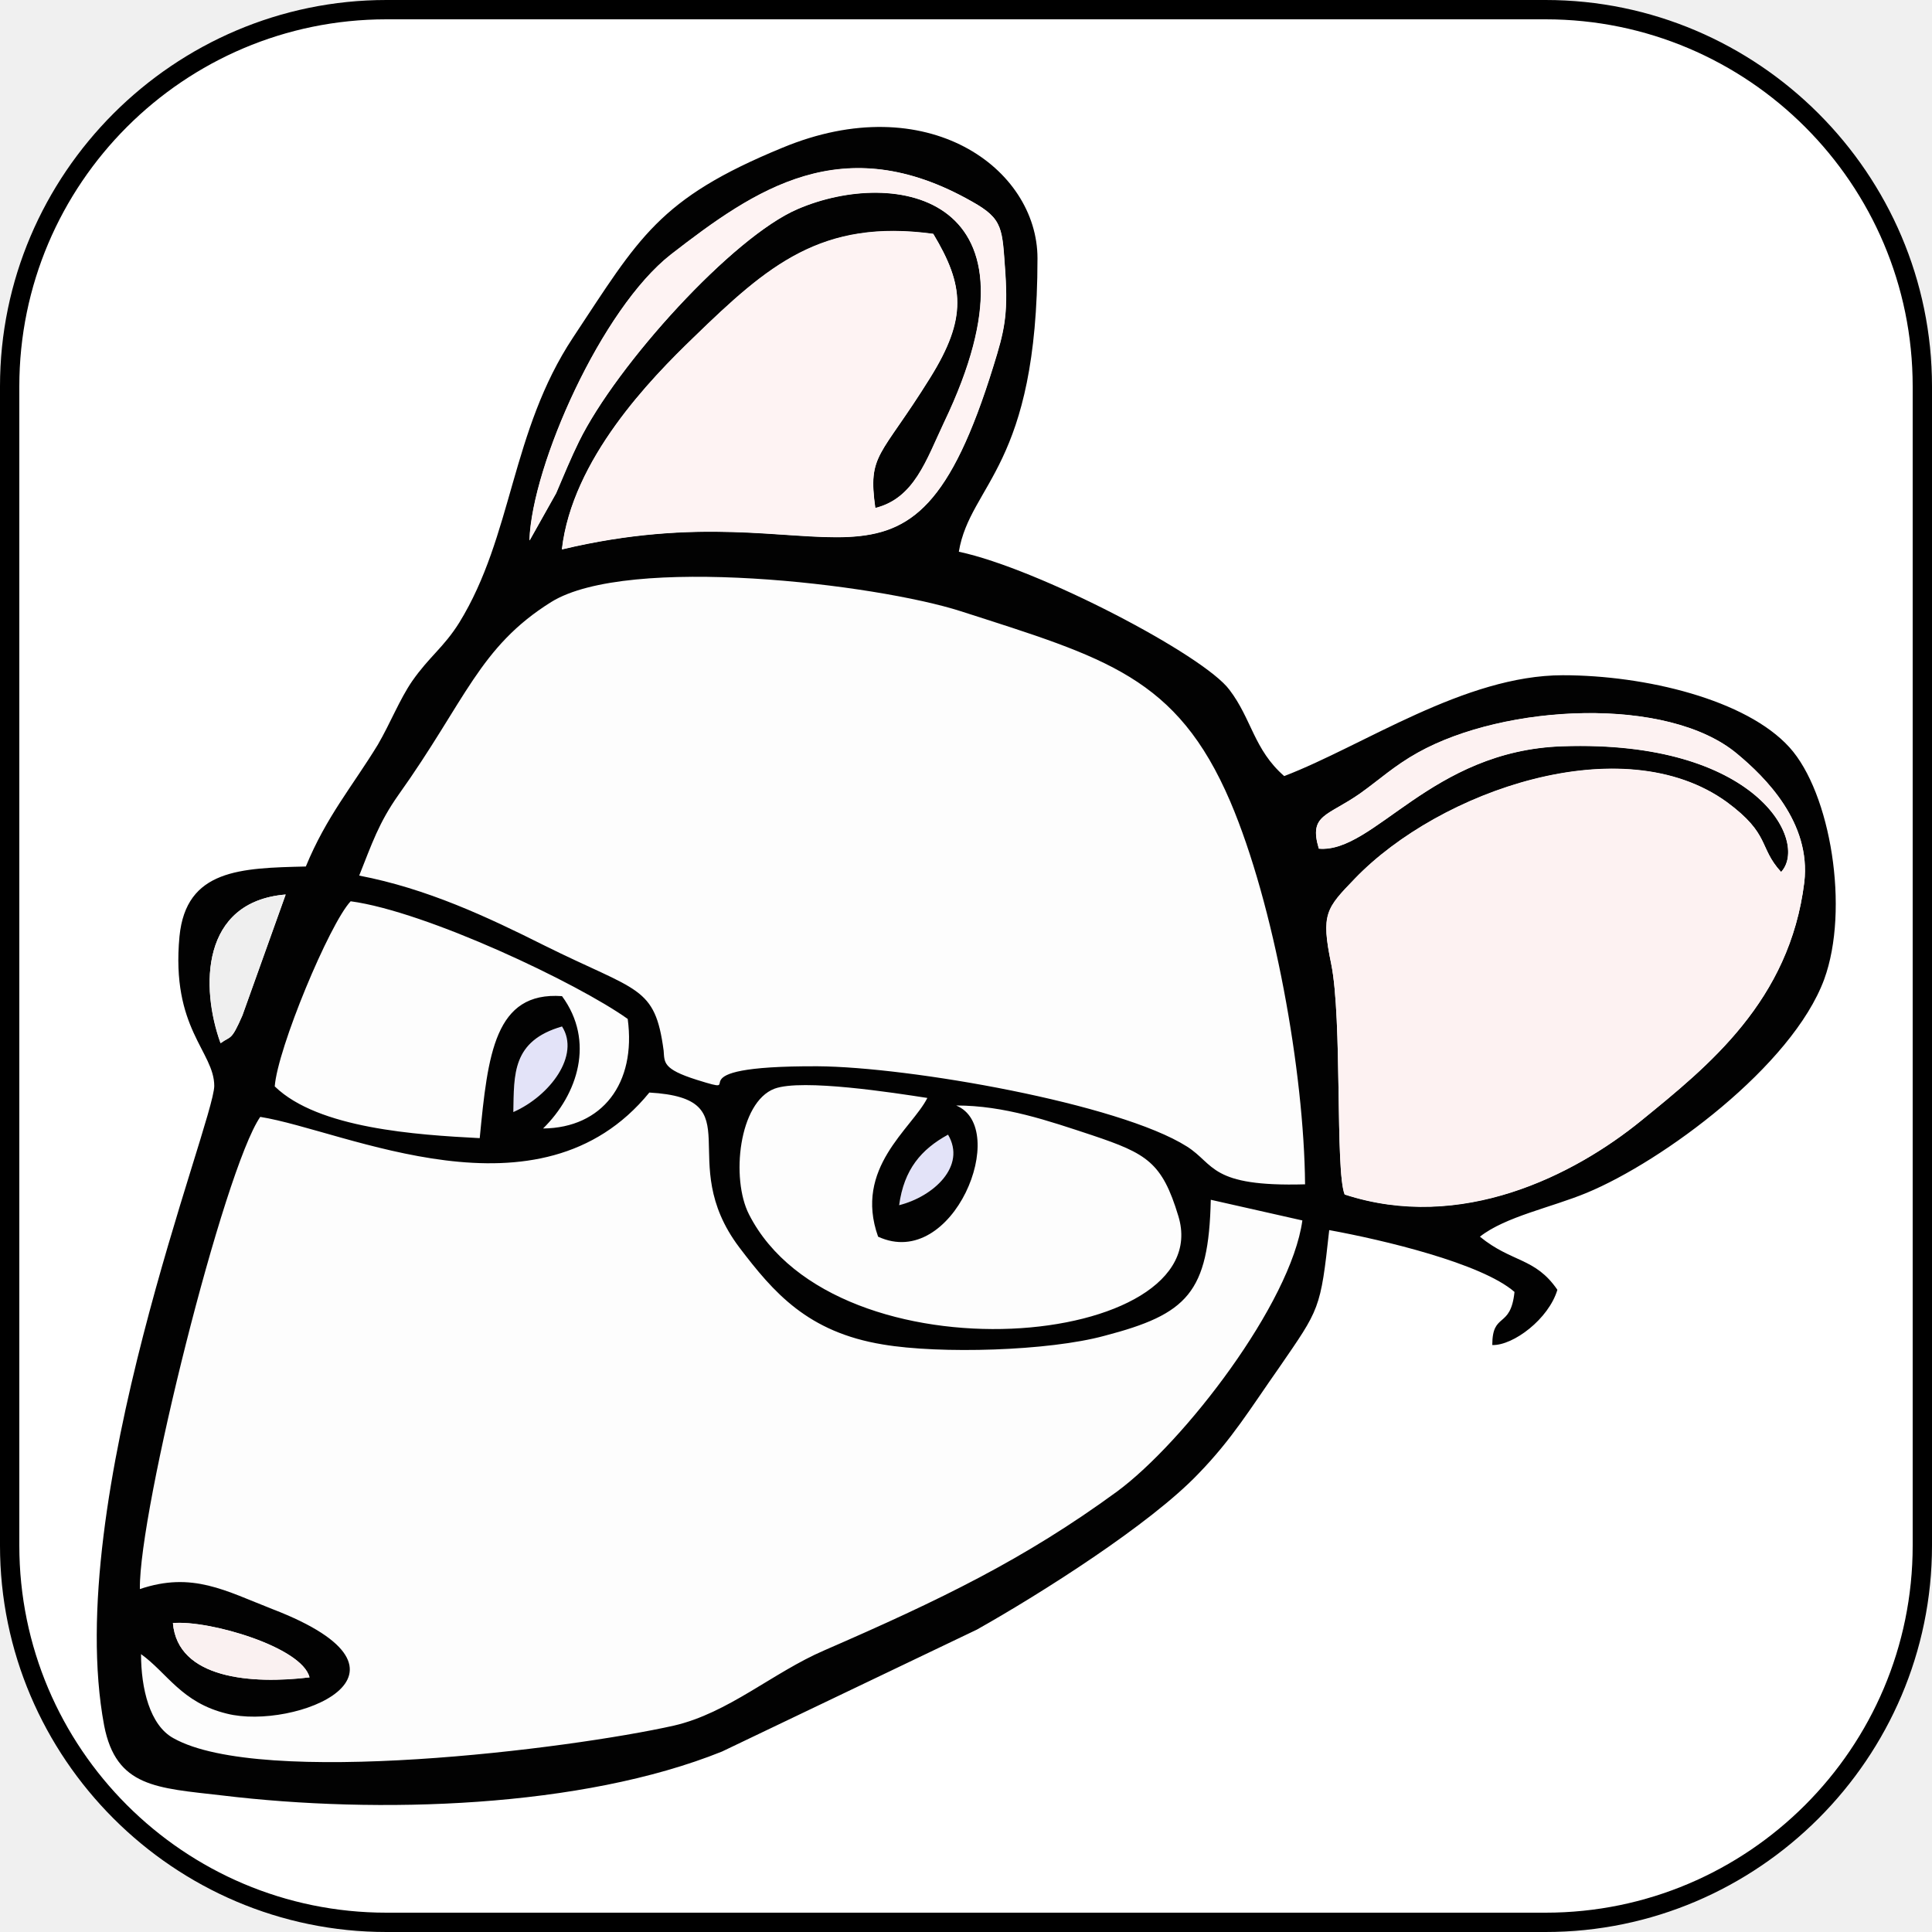
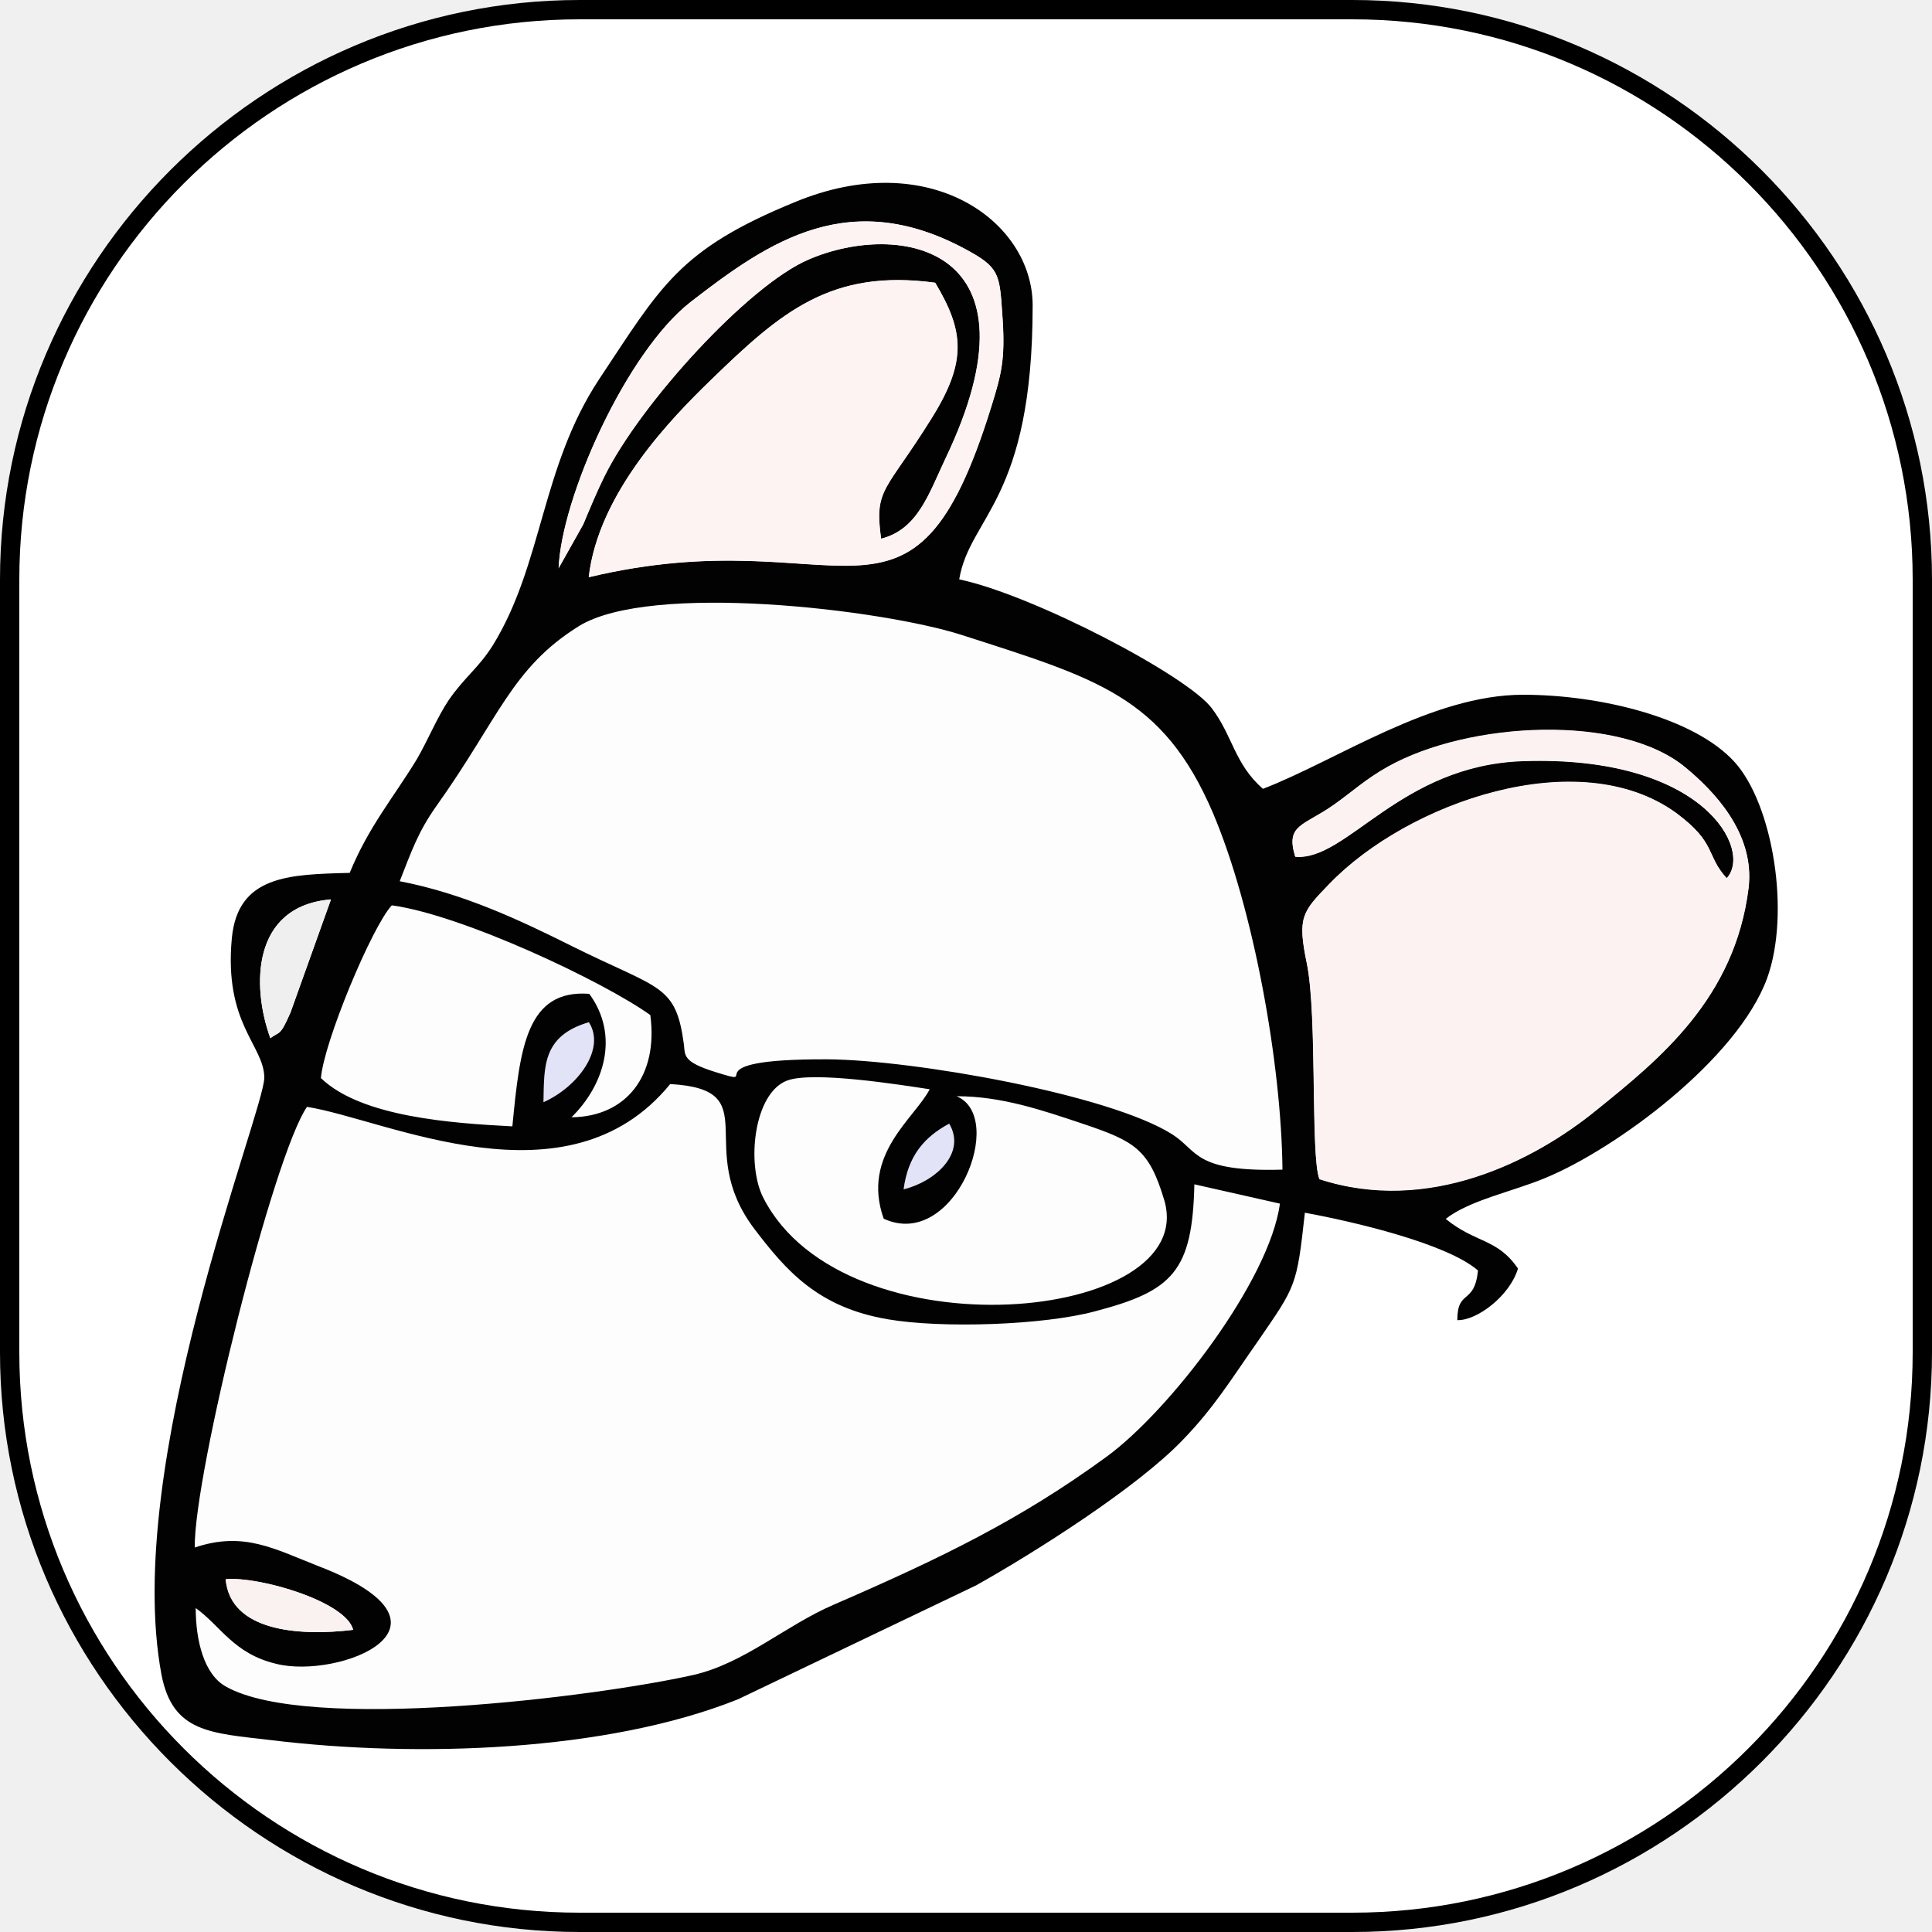
<svg xmlns="http://www.w3.org/2000/svg" id="Layer_1" data-name="Layer 1" viewBox="0 0 100 100">
  <defs>
    <style>
      .cls-1 {
        fill: #020202;
      }

      .cls-1, .cls-2, .cls-3, .cls-4, .cls-5, .cls-6, .cls-7, .cls-8, .cls-9 {
        stroke-width: 0px;
      }

      .cls-2 {
        fill: #faf1f1;
      }

      .cls-4 {
        fill: #fff;
      }

      .cls-5 {
        fill: #fdf2f2;
      }

      .cls-6 {
        fill: #fef3f3;
      }

      .cls-7 {
        fill: #fdfdfd;
      }

      .cls-8 {
        fill: #e3e3f8;
      }

      .cls-9 {
        fill: #efefef;
      }
    </style>
  </defs>
  <g>
-     <rect class="cls-4" x=".5" y=".5" width="99" height="99" rx="19.5" ry="19.5" />
-     <path class="cls-3" d="M80,1c10.48,0,19,8.52,19,19v60c0,10.48-8.52,19-19,19H20c-10.48,0-19-8.52-19-19V20C1,9.52,9.52,1,20,1h60M80,0H20C9,0,0,9,0,20v60c0,11,9,20,20,20h60c11,0,20-9,20-20V20c0-11-9-20-20-20h0Z" />
+     <rect class="cls-4" x=".5" y=".5" width="99" height="99" rx="29.5" ry="29.5" />
+     <path class="cls-3" d="M70,1c15.99,0,29,13.01,29,29v40c0,15.99-13.01,29-29,29H30c-15.99,0-29-13.01-29-29V30C1,14.01,14.01,1,30,1h40M70,0H30C13.5,0,0,13.5,0,30v40c0,16.5,13.5,30,30,30h40c16.5,0,30-13.5,30-30V30c0-16.5-13.5-30-30-30h0Z" />
  </g>
  <g>
-     <path class="cls-8" d="M26.57,57.56c1.9-.84,3.47-2.95,2.52-4.43-2.6.76-2.48,2.5-2.52,4.43Z" />
-     <path class="cls-8" d="M46.54,62.38c1.78-.45,3.49-2.02,2.53-3.65-1.39.76-2.28,1.8-2.53,3.65Z" />
-     <path class="cls-7" d="M7.29,85.61c0,1.77.45,3.68,1.68,4.35,4.54,2.55,20.48.56,25.89-.65,2.83-.65,5.13-2.75,7.8-3.9,6-2.61,10.35-4.71,15.15-8.22,3.48-2.55,9.01-9.74,9.59-14.03l-4.74-1.07c-.11,4.83-1.21,5.92-5.5,7.04-2.89.79-8.53.95-11.47.45-3.9-.65-5.67-2.69-7.43-5.02-3.42-4.54.76-7.72-4.66-8.02-5.7,6.99-15.74,1.96-20.14,1.26-1.88,2.72-6.28,20.4-6.23,24.44,2.72-.93,4.43.08,6.87,1.04,8.64,3.34,1.09,6.28-2.36,5.41-2.36-.56-3.09-2.1-4.46-3.09Z" />
-     <path class="cls-7" d="M18.6,45.3c3.51.67,6.62,2.13,9.59,3.62,4.85,2.41,5.72,2.08,6.17,5.44.06.62-.06.95,1.71,1.51,2.97.93-1.71-.73,6.26-.7,4.74.03,15.6,1.94,19.11,4.15,1.46.93,1.18,2.1,6.12,1.96-.06-5.81-1.6-14.48-3.87-19.81-2.78-6.45-6.45-7.43-13.94-9.85-4.38-1.4-17.23-2.95-21.21-.48-3.73,2.33-4.43,5.11-7.91,9.99-1.01,1.43-1.37,2.52-2.02,4.15Z" />
-     <path class="cls-7" d="M49.49,57.22c2.81,1.15-.14,8.58-4.04,6.79-1.26-3.56,1.74-5.58,2.55-7.18-1.68-.25-6.48-1.01-7.91-.48-1.85.7-2.27,4.66-1.32,6.51,4.49,8.81,24.32,6.93,22.22.08-.84-2.78-1.63-3.23-4.46-4.18-2.27-.76-4.54-1.54-7.04-1.54Z" />
-     <path class="cls-7" d="M14.22,56.24c2.24,2.16,7.32,2.5,10.6,2.67.42-4.35.79-7.6,4.26-7.35,1.71,2.33.81,5.08-.98,6.85,3.06-.03,4.83-2.33,4.38-5.67-2.58-1.85-10.41-5.55-14.34-6.09-1.09,1.18-3.79,7.63-3.93,9.59Z" />
-     <path class="cls-1" d="M8.95,84.01c1.85-.17,6.68,1.23,7.07,2.81-3,.36-6.82.08-7.07-2.81ZM7.29,85.61c1.37.98,2.1,2.52,4.46,3.09,3.45.87,11-2.08,2.36-5.41-2.44-.95-4.15-1.96-6.87-1.04-.06-4.04,4.35-21.71,6.23-24.44,4.4.7,14.45,5.72,20.14-1.26,5.41.31,1.23,3.48,4.66,8.02,1.77,2.33,3.53,4.38,7.43,5.02,2.95.5,8.58.34,11.47-.45,4.29-1.12,5.39-2.22,5.5-7.04l4.74,1.07c-.59,4.29-6.12,11.47-9.59,14.03-4.8,3.51-9.15,5.61-15.15,8.22-2.67,1.15-4.97,3.25-7.8,3.9-5.41,1.21-21.35,3.2-25.89.65-1.23-.67-1.68-2.58-1.68-4.35ZM46.54,62.38c.25-1.85,1.14-2.89,2.53-3.65.96,1.63-.75,3.2-2.53,3.65ZM49.49,57.22c2.5,0,4.77.79,7.04,1.54,2.83.95,3.62,1.4,4.46,4.18,2.1,6.85-17.73,8.73-22.22-.08-.95-1.85-.53-5.81,1.32-6.51,1.43-.53,6.23.22,7.91.48-.81,1.6-3.82,3.62-2.55,7.18,3.9,1.8,6.85-5.64,4.04-6.79ZM26.57,57.56c.04-1.94-.08-3.68,2.52-4.43.95,1.49-.62,3.59-2.52,4.43ZM14.22,56.24c.14-1.96,2.83-8.42,3.93-9.59,3.93.53,11.75,4.24,14.34,6.09.45,3.34-1.32,5.64-4.38,5.67,1.8-1.77,2.69-4.52.98-6.85-3.48-.25-3.84,3-4.26,7.35-3.28-.17-8.36-.5-10.6-2.67ZM11.42,53.99c-1.04-2.86-1.04-7.32,3.37-7.69l-2.24,6.26c-.59,1.35-.59,1.04-1.12,1.43ZM18.6,45.3c.65-1.63,1.01-2.72,2.02-4.15,3.48-4.88,4.18-7.66,7.91-9.99,3.98-2.47,16.83-.93,21.21.48,7.49,2.41,11.17,3.39,13.94,9.85,2.27,5.33,3.82,14,3.87,19.81-4.94.14-4.66-1.04-6.12-1.96-3.51-2.22-14.36-4.12-19.11-4.15-7.97-.03-3.28,1.63-6.26.7-1.77-.56-1.66-.9-1.71-1.51-.45-3.37-1.32-3.03-6.17-5.44-2.97-1.49-6.09-2.95-9.59-3.62ZM68.26,43.92c-.53-1.77.45-1.66,2.16-2.86.98-.7,1.77-1.43,2.97-2.1,4.52-2.52,12.93-2.95,16.52.06,1.46,1.21,3.84,3.56,3.48,6.65-.76,6.14-4.97,9.51-8.42,12.32-3.51,2.86-9.34,5.81-15.37,3.84-.5-1.23-.11-9.06-.7-11.95-.53-2.58-.25-2.86,1.23-4.4,4.38-4.54,13.86-7.86,19.25-3.96,2.27,1.68,1.63,2.33,2.81,3.62,1.46-1.57-1.26-6.85-11.31-6.51-6.82.22-9.76,5.55-12.62,5.3ZM27.41,27.96c.14-3.9,3.73-11.98,7.32-14.78,4.35-3.37,8.89-6.54,15.57-2.75,1.66.93,1.57,1.4,1.74,3.7.14,2.22-.06,3.03-.62,4.83-4.43,14.31-8.14,6.09-22.33,9.48.53-4.66,4.57-8.81,6.82-10.97,3.84-3.73,6.62-6.14,12.4-5.36,1.6,2.67,1.77,4.35-.17,7.46-2.58,4.15-3.23,3.9-2.83,6.73,2.02-.5,2.64-2.47,3.56-4.43,5.64-11.78-2.55-13.21-7.57-11.05-3.37,1.43-9.37,8.05-11.33,12.04-.39.79-.81,1.8-1.18,2.67l-1.37,2.44ZM49.63,28.55c.59-3.51,4.07-4.38,4.07-15.18,0-4.66-5.72-8.84-13.21-5.72-6.42,2.64-7.41,4.66-10.83,9.82-3.23,4.88-3.11,10.24-5.89,14.76-.81,1.29-1.54,1.74-2.44,3.03-.65.95-1.12,2.16-1.77,3.28-1.32,2.16-2.67,3.73-3.73,6.31-3.37.08-6.2.14-6.54,3.62-.45,4.77,1.8,5.95,1.8,7.74-.03,1.94-7.88,21.46-5.7,33.1.62,3.2,2.72,3.23,6.09,3.62,8.11.98,18.63.65,25.89-2.27l13.19-6.31c3.34-1.88,8.95-5.44,11.45-8.05,1.77-1.82,2.69-3.37,4.21-5.53,2.08-3.03,2.13-2.97,2.58-7.1,2.75.5,7.88,1.71,9.59,3.2-.2,1.94-1.15,1.01-1.15,2.75,1.09.03,2.92-1.35,3.37-2.86-1.15-1.68-2.36-1.4-4.01-2.75,1.32-1.04,3.7-1.51,5.53-2.27,3.93-1.63,10.63-6.56,12.29-11.05,1.32-3.62.34-9.65-1.8-12.01-2.24-2.47-7.46-3.73-11.73-3.73-5.08,0-10.32,3.65-14.42,5.22-1.57-1.37-1.68-2.95-2.83-4.46-1.32-1.8-9.9-6.28-14-7.15Z" />
-     <path class="cls-5" d="M68.26,43.92c2.86.25,5.81-5.08,12.62-5.3,10.04-.34,12.76,4.94,11.31,6.51-1.18-1.29-.53-1.94-2.81-3.62-5.39-3.9-14.87-.59-19.25,3.96-1.49,1.54-1.77,1.82-1.23,4.4.59,2.89.2,10.72.7,11.95,6.03,1.96,11.87-.98,15.37-3.84,3.45-2.81,7.66-6.17,8.42-12.32.36-3.09-2.02-5.44-3.48-6.65-3.59-3-12.01-2.58-16.52-.06-1.21.67-1.99,1.4-2.97,2.1-1.71,1.21-2.69,1.09-2.16,2.86Z" />
-     <path class="cls-6" d="M27.41,27.96l1.37-2.44c.36-.87.79-1.88,1.18-2.67,1.96-3.98,7.97-10.6,11.33-12.04,5.02-2.16,13.21-.73,7.57,11.05-.93,1.96-1.54,3.93-3.56,4.43-.39-2.83.25-2.58,2.83-6.73,1.94-3.11,1.77-4.8.17-7.46-5.78-.79-8.56,1.63-12.4,5.36-2.24,2.16-6.28,6.31-6.82,10.97,14.2-3.39,17.9,4.83,22.33-9.48.56-1.8.76-2.61.62-4.83-.17-2.3-.08-2.78-1.74-3.7-6.68-3.79-11.22-.62-15.57,2.75-3.59,2.81-7.18,10.89-7.32,14.78Z" />
-     <path class="cls-9" d="M11.42,53.99c.53-.39.53-.08,1.12-1.43l2.24-6.26c-4.4.36-4.4,4.83-3.37,7.69Z" />
-     <path class="cls-2" d="M16.02,86.82c-.39-1.57-5.22-2.97-7.07-2.81.25,2.89,4.07,3.17,7.07,2.81Z" />
+     <path class="cls-8" d="M28.13,57.05c1.77-.79,3.24-2.75,2.35-4.14-2.43.71-2.31,2.33-2.35,4.14Z" />
+     <path class="cls-8" d="M46.77,61.56c1.66-.42,3.26-1.89,2.36-3.4-1.3.71-2.13,1.68-2.36,3.4Z" />
+     <path class="cls-7" d="M10.14,83.24c0,1.65.42,3.43,1.57,4.06,4.24,2.38,19.11.52,24.17-.6,2.64-.6,4.79-2.57,7.28-3.64,5.6-2.44,9.66-4.4,14.14-7.67,3.25-2.38,8.41-9.09,8.96-13.09l-4.43-1c-.1,4.5-1.13,5.52-5.13,6.57-2.7.73-7.96.89-10.71.42-3.64-.6-5.29-2.51-6.94-4.69-3.19-4.24.71-7.2-4.35-7.49-5.32,6.52-14.69,1.83-18.8,1.18-1.75,2.54-5.87,19.04-5.81,22.81,2.54-.86,4.14.08,6.42.97,8.06,3.12,1.02,5.87-2.2,5.05-2.2-.52-2.88-1.96-4.16-2.88Z" />
+     <path class="cls-7" d="M20.69,45.61c3.27.63,6.18,1.99,8.96,3.38,4.53,2.25,5.34,1.94,5.76,5.08.05.58-.05.89,1.6,1.41,2.78.86-1.6-.68,5.84-.65,4.43.03,14.56,1.81,17.83,3.88,1.36.86,1.1,1.96,5.71,1.83-.05-5.42-1.49-13.51-3.61-18.49-2.59-6.02-6.02-6.94-13.01-9.19-4.08-1.31-16.08-2.75-19.8-.45-3.48,2.17-4.14,4.77-7.38,9.32-.94,1.34-1.28,2.36-1.89,3.88Z" />
+     <path class="cls-7" d="M49.52,56.74c2.62,1.07-.13,8.01-3.77,6.34-1.18-3.33,1.62-5.21,2.38-6.7-1.57-.24-6.05-.94-7.38-.45-1.73.65-2.12,4.35-1.23,6.07,4.19,8.22,22.7,6.47,20.74.08-.79-2.59-1.52-3.01-4.16-3.9-2.12-.71-4.24-1.44-6.57-1.44Z" />
+     <path class="cls-7" d="M16.61,55.82c2.09,2.02,6.83,2.33,9.9,2.49.39-4.06.73-7.1,3.98-6.86,1.6,2.17.76,4.74-.92,6.39,2.85-.03,4.5-2.17,4.08-5.29-2.41-1.73-9.71-5.18-13.38-5.68-1.02,1.1-3.53,7.12-3.67,8.96Z" />
+     <path class="cls-1" d="M11.68,81.74c1.73-.16,6.23,1.15,6.6,2.62-2.8.34-6.36.08-6.6-2.62ZM10.14,83.24c1.28.92,1.96,2.36,4.16,2.88,3.22.81,10.26-1.94,2.2-5.05-2.28-.89-3.88-1.83-6.42-.97-.05-3.77,4.06-20.27,5.81-22.81,4.11.65,13.48,5.34,18.8-1.18,5.05.29,1.15,3.25,4.35,7.49,1.65,2.17,3.3,4.08,6.94,4.69,2.75.47,8.01.31,10.71-.42,4.01-1.05,5.03-2.07,5.13-6.57l4.43,1c-.55,4.01-5.71,10.71-8.96,13.09-4.48,3.27-8.54,5.24-14.14,7.67-2.49,1.07-4.63,3.04-7.28,3.64-5.05,1.13-19.93,2.99-24.17.6-1.15-.63-1.57-2.41-1.57-4.06ZM46.77,61.56c.23-1.73,1.06-2.7,2.36-3.4.9,1.52-.7,2.99-2.36,3.4ZM49.52,56.74c2.33,0,4.45.73,6.57,1.44,2.64.89,3.38,1.31,4.16,3.9,1.96,6.39-16.55,8.14-20.74-.08-.89-1.73-.5-5.42,1.23-6.07,1.34-.5,5.81.21,7.38.45-.76,1.49-3.56,3.38-2.38,6.7,3.64,1.68,6.39-5.26,3.77-6.34ZM28.13,57.05c.04-1.81-.08-3.43,2.35-4.14.89,1.39-.58,3.35-2.35,4.14ZM16.61,55.82c.13-1.83,2.64-7.86,3.67-8.96,3.67.5,10.97,3.95,13.38,5.68.42,3.12-1.23,5.26-4.08,5.29,1.68-1.65,2.51-4.22.92-6.39-3.25-.24-3.59,2.8-3.98,6.86-3.06-.16-7.8-.47-9.9-2.49ZM13.99,53.73c-.97-2.67-.97-6.83,3.14-7.17l-2.09,5.84c-.55,1.26-.55.97-1.05,1.34ZM20.69,45.61c.6-1.52.94-2.54,1.89-3.88,3.25-4.56,3.9-7.15,7.38-9.32,3.72-2.3,15.71-.86,19.8.45,6.99,2.25,10.42,3.17,13.01,9.19,2.12,4.98,3.56,13.07,3.61,18.49-4.61.13-4.35-.97-5.71-1.83-3.27-2.07-13.41-3.85-17.83-3.88-7.44-.03-3.06,1.52-5.84.65-1.65-.52-1.54-.84-1.6-1.41-.42-3.14-1.23-2.83-5.76-5.08-2.78-1.39-5.68-2.75-8.96-3.38ZM67.04,44.33c-.5-1.65.42-1.54,2.02-2.67.92-.65,1.65-1.34,2.78-1.96,4.22-2.36,12.07-2.75,15.42.05,1.36,1.13,3.59,3.33,3.25,6.21-.71,5.73-4.63,8.88-7.86,11.49-3.27,2.67-8.72,5.42-14.35,3.59-.47-1.15-.1-8.46-.65-11.15-.5-2.41-.24-2.67,1.15-4.11,4.08-4.24,12.94-7.33,17.96-3.69,2.12,1.57,1.52,2.17,2.62,3.38,1.36-1.47-1.18-6.39-10.55-6.07-6.36.21-9.11,5.18-11.78,4.95ZM28.91,29.43c.13-3.64,3.48-11.18,6.83-13.8,4.06-3.14,8.3-6.1,14.53-2.57,1.54.86,1.47,1.31,1.62,3.46.13,2.07-.05,2.83-.58,4.5-4.14,13.35-7.59,5.68-20.84,8.85.5-4.35,4.27-8.22,6.36-10.24,3.59-3.48,6.18-5.73,11.57-5,1.49,2.49,1.65,4.06-.16,6.97-2.41,3.88-3.01,3.64-2.64,6.28,1.89-.47,2.46-2.3,3.33-4.14,5.26-11-2.38-12.33-7.07-10.32-3.14,1.34-8.75,7.51-10.58,11.23-.37.73-.76,1.68-1.1,2.49l-1.28,2.28ZM49.65,29.98c.55-3.27,3.8-4.08,3.8-14.17,0-4.35-5.34-8.25-12.33-5.34-6,2.46-6.91,4.35-10.11,9.16-3.01,4.56-2.91,9.56-5.5,13.77-.76,1.2-1.44,1.62-2.28,2.83-.6.89-1.05,2.02-1.65,3.06-1.23,2.02-2.49,3.48-3.48,5.89-3.14.08-5.79.13-6.1,3.38-.42,4.45,1.68,5.55,1.68,7.23-.03,1.81-7.36,20.03-5.32,30.9.58,2.99,2.54,3.01,5.68,3.38,7.57.92,17.39.6,24.17-2.12l12.31-5.89c3.12-1.75,8.35-5.08,10.68-7.51,1.65-1.7,2.51-3.14,3.93-5.16,1.94-2.83,1.99-2.78,2.41-6.62,2.57.47,7.36,1.6,8.96,2.99-.18,1.81-1.07.94-1.07,2.57,1.02.03,2.72-1.26,3.14-2.67-1.07-1.57-2.2-1.31-3.74-2.57,1.23-.97,3.46-1.41,5.16-2.12,3.67-1.52,9.92-6.13,11.47-10.32,1.23-3.38.31-9.01-1.68-11.21-2.09-2.3-6.97-3.48-10.95-3.48-4.74,0-9.64,3.4-13.46,4.87-1.47-1.28-1.57-2.75-2.64-4.16-1.23-1.68-9.24-5.87-13.07-6.68Z" />
+     <path class="cls-5" d="M67.04,44.33c2.67.24,5.42-4.74,11.78-4.95,9.37-.31,11.91,4.61,10.55,6.07-1.1-1.2-.5-1.81-2.62-3.38-5.03-3.64-13.88-.55-17.96,3.69-1.39,1.44-1.65,1.7-1.15,4.11.55,2.7.18,10,.65,11.15,5.63,1.83,11.08-.92,14.35-3.59,3.22-2.62,7.15-5.76,7.86-11.49.34-2.88-1.89-5.08-3.25-6.21-3.35-2.8-11.21-2.41-15.42-.05-1.13.63-1.86,1.31-2.78,1.96-1.6,1.13-2.51,1.02-2.02,2.67Z" />
+     <path class="cls-6" d="M28.91,29.43l1.28-2.28c.34-.81.73-1.75,1.1-2.49,1.83-3.72,7.44-9.9,10.58-11.23,4.69-2.02,12.33-.68,7.07,10.32-.86,1.83-1.44,3.67-3.33,4.14-.37-2.64.24-2.41,2.64-6.28,1.81-2.91,1.65-4.48.16-6.97-5.39-.73-7.99,1.52-11.57,5-2.09,2.02-5.87,5.89-6.36,10.24,13.25-3.17,16.71,4.5,20.84-8.85.52-1.68.71-2.44.58-4.5-.16-2.15-.08-2.59-1.62-3.46-6.23-3.53-10.47-.58-14.53,2.57-3.35,2.62-6.7,10.16-6.83,13.8Z" />
+     <path class="cls-9" d="M13.99,53.73c.5-.37.5-.08,1.05-1.34l2.09-5.84c-4.11.34-4.11,4.5-3.14,7.17Z" />
+     <path class="cls-2" d="M18.28,84.36c-.37-1.47-4.87-2.78-6.6-2.62.24,2.7,3.8,2.96,6.6,2.62Z" />
  </g>
</svg>
